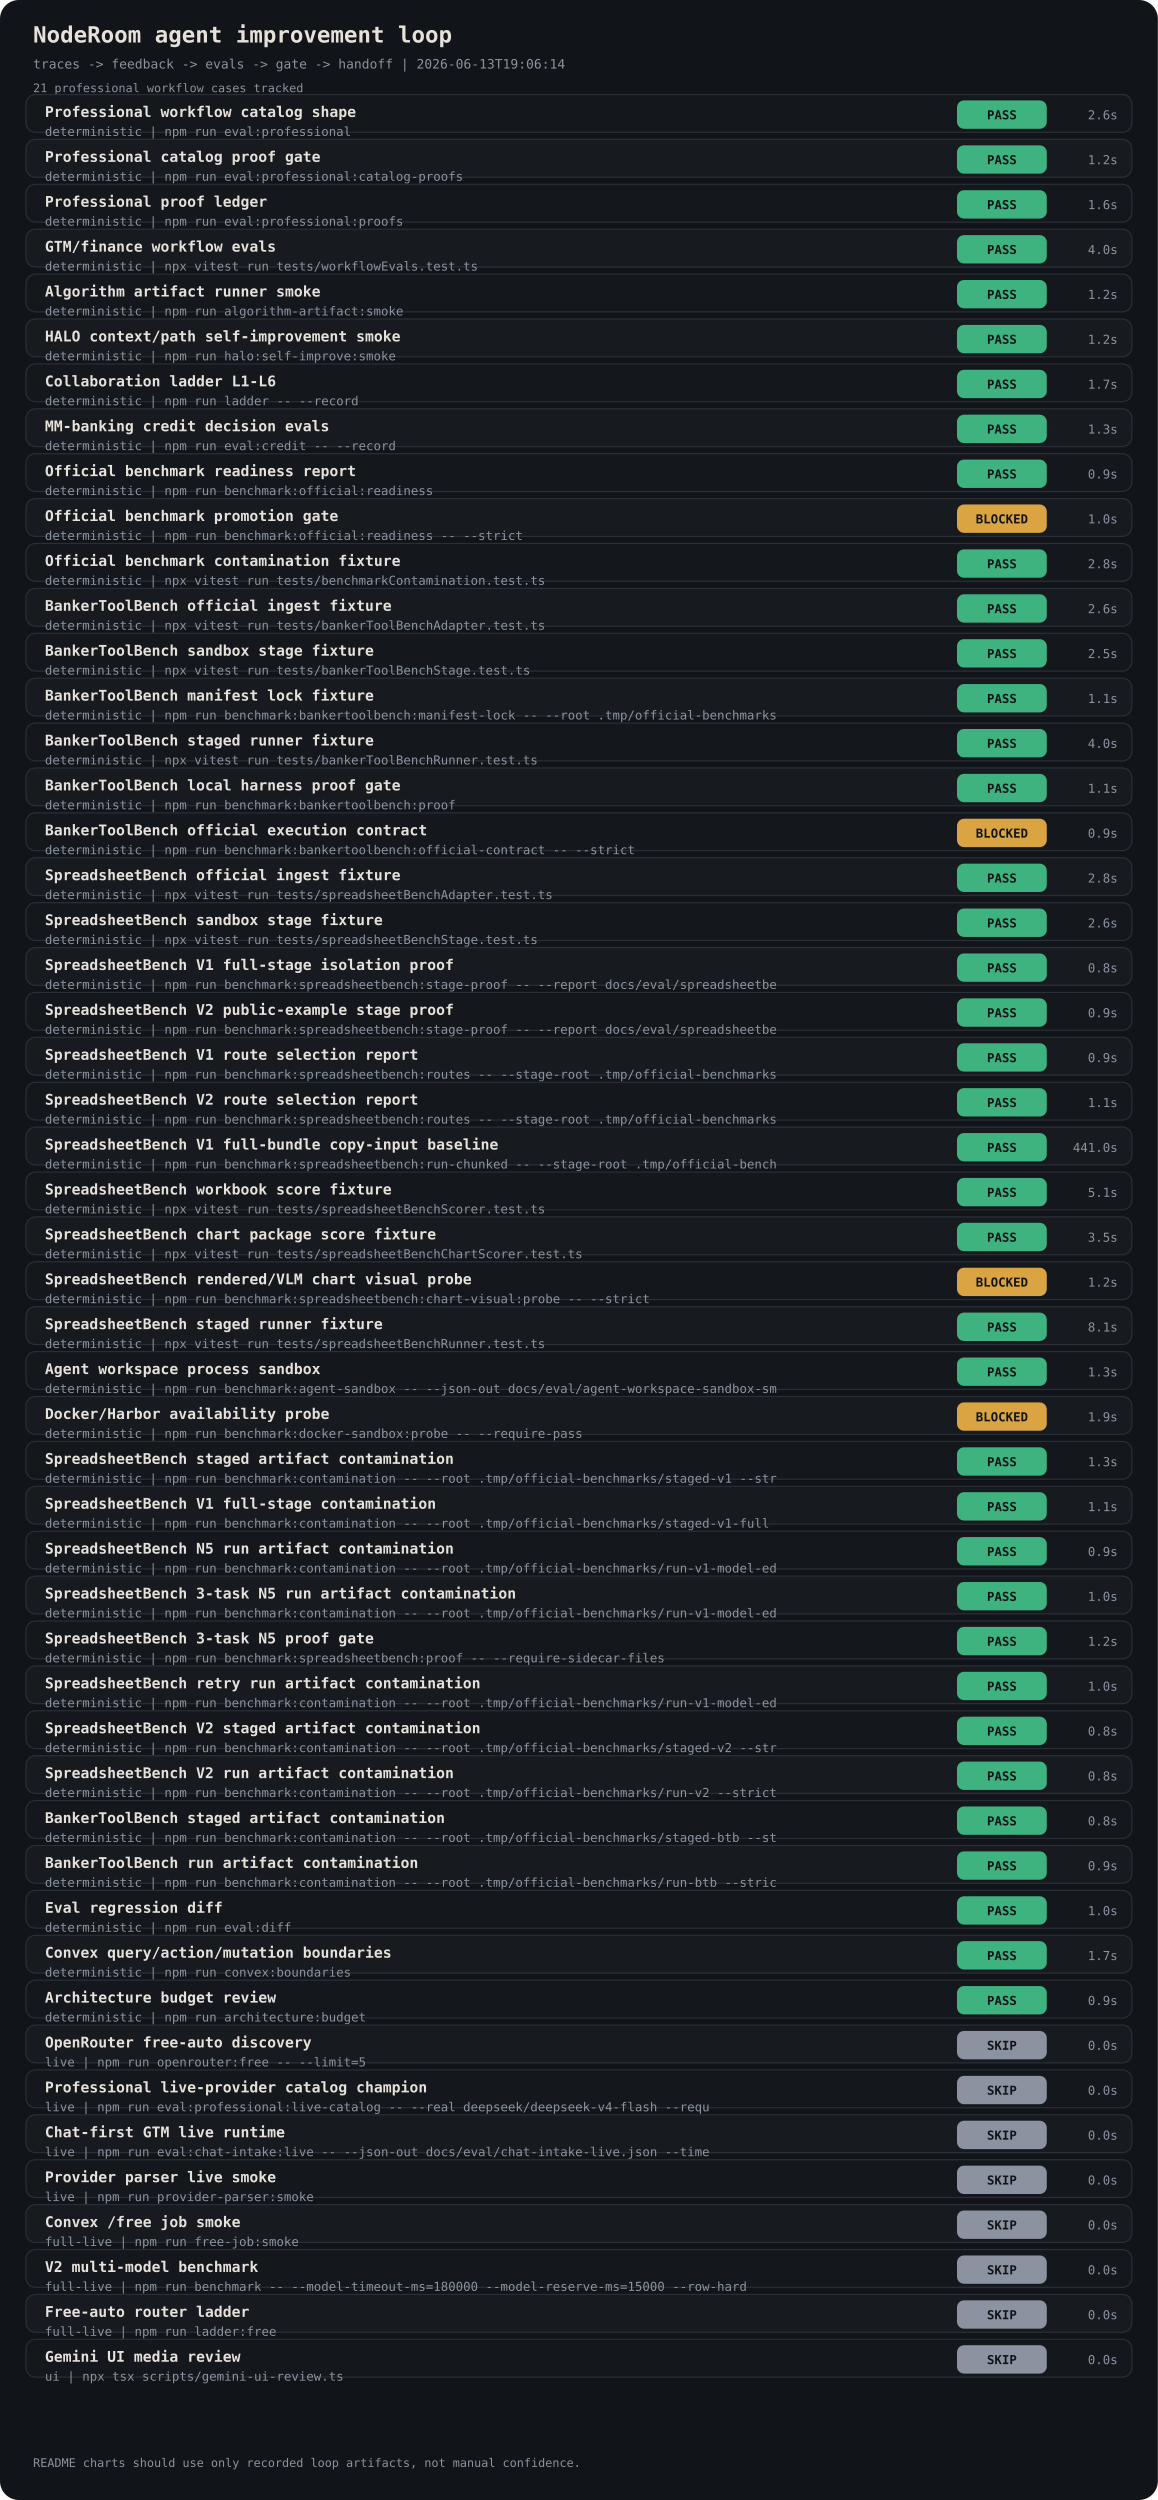
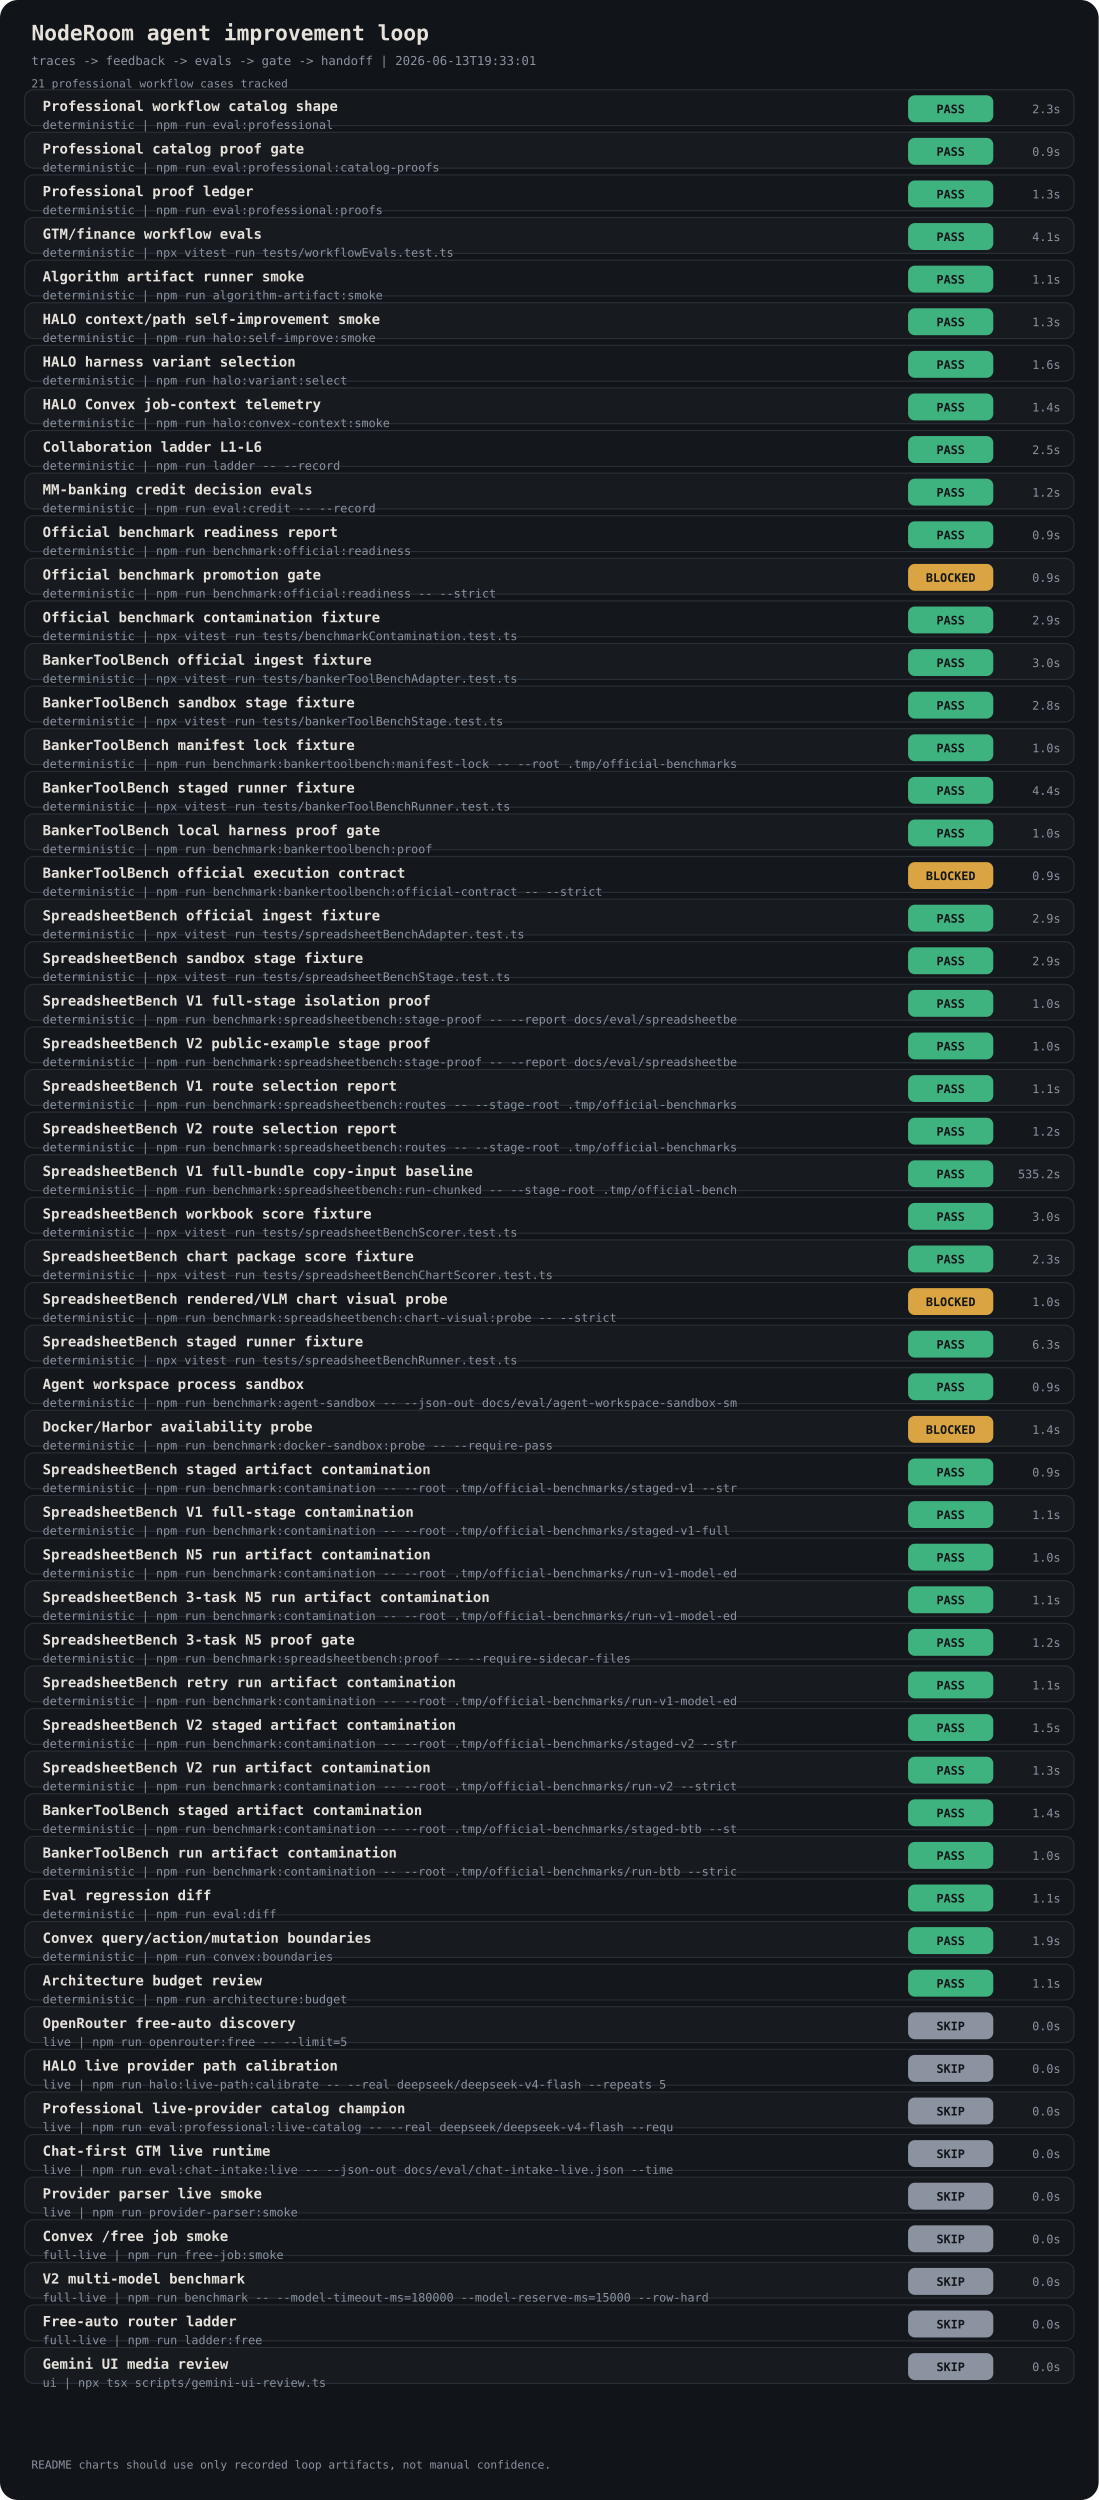
- <svg xmlns="http://www.w3.org/2000/svg" width="980" height="2116" viewBox="0 0 980 2116" font-family="ui-monospace, 'JetBrains Mono', monospace">
-   <rect width="980" height="2116" rx="16" fill="#111418" />
+ <svg xmlns="http://www.w3.org/2000/svg" width="980" height="2230" viewBox="0 0 980 2230" font-family="ui-monospace, 'JetBrains Mono', monospace">
+   <rect width="980" height="2230" rx="16" fill="#111418" />
  <text x="28" y="36" fill="#E6E1DA" font-size="19" font-weight="700">NodeRoom agent improvement loop</text>
-   <text x="28" y="58" fill="#8B93A1" font-size="11">traces -&gt; feedback -&gt; evals -&gt; gate -&gt; handoff | 2026-06-13T19:06:14</text>
+   <text x="28" y="58" fill="#8B93A1" font-size="11">traces -&gt; feedback -&gt; evals -&gt; gate -&gt; handoff | 2026-06-13T19:33:01</text>
  <text x="28" y="78" fill="#8B93A1" font-size="10">21 professional workflow cases tracked</text>
  <rect x="22" y="80" width="936" height="32" rx="8" fill="#14181D" stroke="#2A2F37" />
  <text x="38" y="99" fill="#E6E1DA" font-size="12.5" font-weight="700">Professional workflow catalog shape</text>
  <text x="38" y="115" fill="#8B93A1" font-size="10.5">deterministic | npm run eval:professional</text>
  <rect x="810" y="85" width="76" height="24" rx="6" fill="#3FB37F" />
  <text x="848" y="101" fill="#111418" font-size="10.5" text-anchor="middle" font-weight="800">PASS</text>
-   <text x="946" y="101" fill="#8B93A1" font-size="10.5" text-anchor="end">2.6s</text>
+   <text x="946" y="101" fill="#8B93A1" font-size="10.5" text-anchor="end">2.3s</text>
  <rect x="22" y="118" width="936" height="32" rx="8" fill="#171B20" stroke="#2A2F37" />
  <text x="38" y="137" fill="#E6E1DA" font-size="12.5" font-weight="700">Professional catalog proof gate</text>
  <text x="38" y="153" fill="#8B93A1" font-size="10.5">deterministic | npm run eval:professional:catalog-proofs</text>
  <rect x="810" y="123" width="76" height="24" rx="6" fill="#3FB37F" />
  <text x="848" y="139" fill="#111418" font-size="10.5" text-anchor="middle" font-weight="800">PASS</text>
-   <text x="946" y="139" fill="#8B93A1" font-size="10.5" text-anchor="end">1.2s</text>
+   <text x="946" y="139" fill="#8B93A1" font-size="10.5" text-anchor="end">0.9s</text>
  <rect x="22" y="156" width="936" height="32" rx="8" fill="#14181D" stroke="#2A2F37" />
  <text x="38" y="175" fill="#E6E1DA" font-size="12.5" font-weight="700">Professional proof ledger</text>
  <text x="38" y="191" fill="#8B93A1" font-size="10.5">deterministic | npm run eval:professional:proofs</text>
  <rect x="810" y="161" width="76" height="24" rx="6" fill="#3FB37F" />
  <text x="848" y="177" fill="#111418" font-size="10.5" text-anchor="middle" font-weight="800">PASS</text>
-   <text x="946" y="177" fill="#8B93A1" font-size="10.5" text-anchor="end">1.6s</text>
+   <text x="946" y="177" fill="#8B93A1" font-size="10.5" text-anchor="end">1.3s</text>
  <rect x="22" y="194" width="936" height="32" rx="8" fill="#171B20" stroke="#2A2F37" />
  <text x="38" y="213" fill="#E6E1DA" font-size="12.5" font-weight="700">GTM/finance workflow evals</text>
  <text x="38" y="229" fill="#8B93A1" font-size="10.5">deterministic | npx vitest run tests/workflowEvals.test.ts</text>
  <rect x="810" y="199" width="76" height="24" rx="6" fill="#3FB37F" />
  <text x="848" y="215" fill="#111418" font-size="10.5" text-anchor="middle" font-weight="800">PASS</text>
-   <text x="946" y="215" fill="#8B93A1" font-size="10.5" text-anchor="end">4.0s</text>
+   <text x="946" y="215" fill="#8B93A1" font-size="10.5" text-anchor="end">4.1s</text>
  <rect x="22" y="232" width="936" height="32" rx="8" fill="#14181D" stroke="#2A2F37" />
  <text x="38" y="251" fill="#E6E1DA" font-size="12.5" font-weight="700">Algorithm artifact runner smoke</text>
  <text x="38" y="267" fill="#8B93A1" font-size="10.5">deterministic | npm run algorithm-artifact:smoke</text>
  <rect x="810" y="237" width="76" height="24" rx="6" fill="#3FB37F" />
  <text x="848" y="253" fill="#111418" font-size="10.5" text-anchor="middle" font-weight="800">PASS</text>
-   <text x="946" y="253" fill="#8B93A1" font-size="10.5" text-anchor="end">1.2s</text>
+   <text x="946" y="253" fill="#8B93A1" font-size="10.5" text-anchor="end">1.1s</text>
  <rect x="22" y="270" width="936" height="32" rx="8" fill="#171B20" stroke="#2A2F37" />
  <text x="38" y="289" fill="#E6E1DA" font-size="12.5" font-weight="700">HALO context/path self-improvement smoke</text>
  <text x="38" y="305" fill="#8B93A1" font-size="10.5">deterministic | npm run halo:self-improve:smoke</text>
  <rect x="810" y="275" width="76" height="24" rx="6" fill="#3FB37F" />
  <text x="848" y="291" fill="#111418" font-size="10.5" text-anchor="middle" font-weight="800">PASS</text>
-   <text x="946" y="291" fill="#8B93A1" font-size="10.5" text-anchor="end">1.2s</text>
+   <text x="946" y="291" fill="#8B93A1" font-size="10.5" text-anchor="end">1.3s</text>
  <rect x="22" y="308" width="936" height="32" rx="8" fill="#14181D" stroke="#2A2F37" />
-   <text x="38" y="327" fill="#E6E1DA" font-size="12.5" font-weight="700">Collaboration ladder L1-L6</text>
-   <text x="38" y="343" fill="#8B93A1" font-size="10.5">deterministic | npm run ladder -- --record</text>
+   <text x="38" y="327" fill="#E6E1DA" font-size="12.5" font-weight="700">HALO harness variant selection</text>
+   <text x="38" y="343" fill="#8B93A1" font-size="10.5">deterministic | npm run halo:variant:select</text>
  <rect x="810" y="313" width="76" height="24" rx="6" fill="#3FB37F" />
  <text x="848" y="329" fill="#111418" font-size="10.5" text-anchor="middle" font-weight="800">PASS</text>
-   <text x="946" y="329" fill="#8B93A1" font-size="10.5" text-anchor="end">1.7s</text>
+   <text x="946" y="329" fill="#8B93A1" font-size="10.5" text-anchor="end">1.6s</text>
  <rect x="22" y="346" width="936" height="32" rx="8" fill="#171B20" stroke="#2A2F37" />
-   <text x="38" y="365" fill="#E6E1DA" font-size="12.5" font-weight="700">MM-banking credit decision evals</text>
-   <text x="38" y="381" fill="#8B93A1" font-size="10.5">deterministic | npm run eval:credit -- --record</text>
+   <text x="38" y="365" fill="#E6E1DA" font-size="12.5" font-weight="700">HALO Convex job-context telemetry</text>
+   <text x="38" y="381" fill="#8B93A1" font-size="10.5">deterministic | npm run halo:convex-context:smoke</text>
  <rect x="810" y="351" width="76" height="24" rx="6" fill="#3FB37F" />
  <text x="848" y="367" fill="#111418" font-size="10.5" text-anchor="middle" font-weight="800">PASS</text>
-   <text x="946" y="367" fill="#8B93A1" font-size="10.5" text-anchor="end">1.3s</text>
+   <text x="946" y="367" fill="#8B93A1" font-size="10.5" text-anchor="end">1.4s</text>
  <rect x="22" y="384" width="936" height="32" rx="8" fill="#14181D" stroke="#2A2F37" />
-   <text x="38" y="403" fill="#E6E1DA" font-size="12.5" font-weight="700">Official benchmark readiness report</text>
-   <text x="38" y="419" fill="#8B93A1" font-size="10.5">deterministic | npm run benchmark:official:readiness</text>
+   <text x="38" y="403" fill="#E6E1DA" font-size="12.5" font-weight="700">Collaboration ladder L1-L6</text>
+   <text x="38" y="419" fill="#8B93A1" font-size="10.5">deterministic | npm run ladder -- --record</text>
  <rect x="810" y="389" width="76" height="24" rx="6" fill="#3FB37F" />
  <text x="848" y="405" fill="#111418" font-size="10.5" text-anchor="middle" font-weight="800">PASS</text>
-   <text x="946" y="405" fill="#8B93A1" font-size="10.5" text-anchor="end">0.9s</text>
+   <text x="946" y="405" fill="#8B93A1" font-size="10.5" text-anchor="end">2.5s</text>
  <rect x="22" y="422" width="936" height="32" rx="8" fill="#171B20" stroke="#2A2F37" />
-   <text x="38" y="441" fill="#E6E1DA" font-size="12.5" font-weight="700">Official benchmark promotion gate</text>
-   <text x="38" y="457" fill="#8B93A1" font-size="10.5">deterministic | npm run benchmark:official:readiness -- --strict</text>
-   <rect x="810" y="427" width="76" height="24" rx="6" fill="#D9A441" />
-   <text x="848" y="443" fill="#111418" font-size="10.5" text-anchor="middle" font-weight="800">BLOCKED</text>
-   <text x="946" y="443" fill="#8B93A1" font-size="10.5" text-anchor="end">1.0s</text>
+   <text x="38" y="441" fill="#E6E1DA" font-size="12.5" font-weight="700">MM-banking credit decision evals</text>
+   <text x="38" y="457" fill="#8B93A1" font-size="10.5">deterministic | npm run eval:credit -- --record</text>
+   <rect x="810" y="427" width="76" height="24" rx="6" fill="#3FB37F" />
+   <text x="848" y="443" fill="#111418" font-size="10.5" text-anchor="middle" font-weight="800">PASS</text>
+   <text x="946" y="443" fill="#8B93A1" font-size="10.5" text-anchor="end">1.2s</text>
  <rect x="22" y="460" width="936" height="32" rx="8" fill="#14181D" stroke="#2A2F37" />
-   <text x="38" y="479" fill="#E6E1DA" font-size="12.5" font-weight="700">Official benchmark contamination fixture</text>
-   <text x="38" y="495" fill="#8B93A1" font-size="10.5">deterministic | npx vitest run tests/benchmarkContamination.test.ts</text>
+   <text x="38" y="479" fill="#E6E1DA" font-size="12.5" font-weight="700">Official benchmark readiness report</text>
+   <text x="38" y="495" fill="#8B93A1" font-size="10.5">deterministic | npm run benchmark:official:readiness</text>
  <rect x="810" y="465" width="76" height="24" rx="6" fill="#3FB37F" />
  <text x="848" y="481" fill="#111418" font-size="10.5" text-anchor="middle" font-weight="800">PASS</text>
-   <text x="946" y="481" fill="#8B93A1" font-size="10.5" text-anchor="end">2.8s</text>
+   <text x="946" y="481" fill="#8B93A1" font-size="10.5" text-anchor="end">0.9s</text>
  <rect x="22" y="498" width="936" height="32" rx="8" fill="#171B20" stroke="#2A2F37" />
-   <text x="38" y="517" fill="#E6E1DA" font-size="12.5" font-weight="700">BankerToolBench official ingest fixture</text>
-   <text x="38" y="533" fill="#8B93A1" font-size="10.5">deterministic | npx vitest run tests/bankerToolBenchAdapter.test.ts</text>
-   <rect x="810" y="503" width="76" height="24" rx="6" fill="#3FB37F" />
-   <text x="848" y="519" fill="#111418" font-size="10.5" text-anchor="middle" font-weight="800">PASS</text>
-   <text x="946" y="519" fill="#8B93A1" font-size="10.5" text-anchor="end">2.6s</text>
+   <text x="38" y="517" fill="#E6E1DA" font-size="12.5" font-weight="700">Official benchmark promotion gate</text>
+   <text x="38" y="533" fill="#8B93A1" font-size="10.5">deterministic | npm run benchmark:official:readiness -- --strict</text>
+   <rect x="810" y="503" width="76" height="24" rx="6" fill="#D9A441" />
+   <text x="848" y="519" fill="#111418" font-size="10.5" text-anchor="middle" font-weight="800">BLOCKED</text>
+   <text x="946" y="519" fill="#8B93A1" font-size="10.5" text-anchor="end">0.9s</text>
  <rect x="22" y="536" width="936" height="32" rx="8" fill="#14181D" stroke="#2A2F37" />
-   <text x="38" y="555" fill="#E6E1DA" font-size="12.5" font-weight="700">BankerToolBench sandbox stage fixture</text>
-   <text x="38" y="571" fill="#8B93A1" font-size="10.5">deterministic | npx vitest run tests/bankerToolBenchStage.test.ts</text>
+   <text x="38" y="555" fill="#E6E1DA" font-size="12.5" font-weight="700">Official benchmark contamination fixture</text>
+   <text x="38" y="571" fill="#8B93A1" font-size="10.5">deterministic | npx vitest run tests/benchmarkContamination.test.ts</text>
  <rect x="810" y="541" width="76" height="24" rx="6" fill="#3FB37F" />
  <text x="848" y="557" fill="#111418" font-size="10.5" text-anchor="middle" font-weight="800">PASS</text>
-   <text x="946" y="557" fill="#8B93A1" font-size="10.5" text-anchor="end">2.5s</text>
+   <text x="946" y="557" fill="#8B93A1" font-size="10.5" text-anchor="end">2.9s</text>
  <rect x="22" y="574" width="936" height="32" rx="8" fill="#171B20" stroke="#2A2F37" />
-   <text x="38" y="593" fill="#E6E1DA" font-size="12.5" font-weight="700">BankerToolBench manifest lock fixture</text>
-   <text x="38" y="609" fill="#8B93A1" font-size="10.5">deterministic | npm run benchmark:bankertoolbench:manifest-lock -- --root .tmp/official-benchmarks</text>
+   <text x="38" y="593" fill="#E6E1DA" font-size="12.5" font-weight="700">BankerToolBench official ingest fixture</text>
+   <text x="38" y="609" fill="#8B93A1" font-size="10.5">deterministic | npx vitest run tests/bankerToolBenchAdapter.test.ts</text>
  <rect x="810" y="579" width="76" height="24" rx="6" fill="#3FB37F" />
  <text x="848" y="595" fill="#111418" font-size="10.5" text-anchor="middle" font-weight="800">PASS</text>
-   <text x="946" y="595" fill="#8B93A1" font-size="10.5" text-anchor="end">1.1s</text>
+   <text x="946" y="595" fill="#8B93A1" font-size="10.5" text-anchor="end">3.0s</text>
  <rect x="22" y="612" width="936" height="32" rx="8" fill="#14181D" stroke="#2A2F37" />
-   <text x="38" y="631" fill="#E6E1DA" font-size="12.5" font-weight="700">BankerToolBench staged runner fixture</text>
-   <text x="38" y="647" fill="#8B93A1" font-size="10.5">deterministic | npx vitest run tests/bankerToolBenchRunner.test.ts</text>
+   <text x="38" y="631" fill="#E6E1DA" font-size="12.5" font-weight="700">BankerToolBench sandbox stage fixture</text>
+   <text x="38" y="647" fill="#8B93A1" font-size="10.5">deterministic | npx vitest run tests/bankerToolBenchStage.test.ts</text>
  <rect x="810" y="617" width="76" height="24" rx="6" fill="#3FB37F" />
  <text x="848" y="633" fill="#111418" font-size="10.5" text-anchor="middle" font-weight="800">PASS</text>
-   <text x="946" y="633" fill="#8B93A1" font-size="10.5" text-anchor="end">4.0s</text>
+   <text x="946" y="633" fill="#8B93A1" font-size="10.5" text-anchor="end">2.8s</text>
  <rect x="22" y="650" width="936" height="32" rx="8" fill="#171B20" stroke="#2A2F37" />
-   <text x="38" y="669" fill="#E6E1DA" font-size="12.5" font-weight="700">BankerToolBench local harness proof gate</text>
-   <text x="38" y="685" fill="#8B93A1" font-size="10.5">deterministic | npm run benchmark:bankertoolbench:proof</text>
+   <text x="38" y="669" fill="#E6E1DA" font-size="12.5" font-weight="700">BankerToolBench manifest lock fixture</text>
+   <text x="38" y="685" fill="#8B93A1" font-size="10.5">deterministic | npm run benchmark:bankertoolbench:manifest-lock -- --root .tmp/official-benchmarks</text>
  <rect x="810" y="655" width="76" height="24" rx="6" fill="#3FB37F" />
  <text x="848" y="671" fill="#111418" font-size="10.5" text-anchor="middle" font-weight="800">PASS</text>
-   <text x="946" y="671" fill="#8B93A1" font-size="10.5" text-anchor="end">1.1s</text>
+   <text x="946" y="671" fill="#8B93A1" font-size="10.5" text-anchor="end">1.0s</text>
  <rect x="22" y="688" width="936" height="32" rx="8" fill="#14181D" stroke="#2A2F37" />
-   <text x="38" y="707" fill="#E6E1DA" font-size="12.5" font-weight="700">BankerToolBench official execution contract</text>
-   <text x="38" y="723" fill="#8B93A1" font-size="10.5">deterministic | npm run benchmark:bankertoolbench:official-contract -- --strict</text>
-   <rect x="810" y="693" width="76" height="24" rx="6" fill="#D9A441" />
-   <text x="848" y="709" fill="#111418" font-size="10.5" text-anchor="middle" font-weight="800">BLOCKED</text>
-   <text x="946" y="709" fill="#8B93A1" font-size="10.5" text-anchor="end">0.9s</text>
+   <text x="38" y="707" fill="#E6E1DA" font-size="12.5" font-weight="700">BankerToolBench staged runner fixture</text>
+   <text x="38" y="723" fill="#8B93A1" font-size="10.5">deterministic | npx vitest run tests/bankerToolBenchRunner.test.ts</text>
+   <rect x="810" y="693" width="76" height="24" rx="6" fill="#3FB37F" />
+   <text x="848" y="709" fill="#111418" font-size="10.5" text-anchor="middle" font-weight="800">PASS</text>
+   <text x="946" y="709" fill="#8B93A1" font-size="10.5" text-anchor="end">4.4s</text>
  <rect x="22" y="726" width="936" height="32" rx="8" fill="#171B20" stroke="#2A2F37" />
-   <text x="38" y="745" fill="#E6E1DA" font-size="12.5" font-weight="700">SpreadsheetBench official ingest fixture</text>
-   <text x="38" y="761" fill="#8B93A1" font-size="10.5">deterministic | npx vitest run tests/spreadsheetBenchAdapter.test.ts</text>
+   <text x="38" y="745" fill="#E6E1DA" font-size="12.5" font-weight="700">BankerToolBench local harness proof gate</text>
+   <text x="38" y="761" fill="#8B93A1" font-size="10.5">deterministic | npm run benchmark:bankertoolbench:proof</text>
  <rect x="810" y="731" width="76" height="24" rx="6" fill="#3FB37F" />
  <text x="848" y="747" fill="#111418" font-size="10.5" text-anchor="middle" font-weight="800">PASS</text>
-   <text x="946" y="747" fill="#8B93A1" font-size="10.5" text-anchor="end">2.8s</text>
+   <text x="946" y="747" fill="#8B93A1" font-size="10.5" text-anchor="end">1.0s</text>
  <rect x="22" y="764" width="936" height="32" rx="8" fill="#14181D" stroke="#2A2F37" />
-   <text x="38" y="783" fill="#E6E1DA" font-size="12.5" font-weight="700">SpreadsheetBench sandbox stage fixture</text>
-   <text x="38" y="799" fill="#8B93A1" font-size="10.5">deterministic | npx vitest run tests/spreadsheetBenchStage.test.ts</text>
-   <rect x="810" y="769" width="76" height="24" rx="6" fill="#3FB37F" />
-   <text x="848" y="785" fill="#111418" font-size="10.5" text-anchor="middle" font-weight="800">PASS</text>
-   <text x="946" y="785" fill="#8B93A1" font-size="10.5" text-anchor="end">2.6s</text>
+   <text x="38" y="783" fill="#E6E1DA" font-size="12.5" font-weight="700">BankerToolBench official execution contract</text>
+   <text x="38" y="799" fill="#8B93A1" font-size="10.5">deterministic | npm run benchmark:bankertoolbench:official-contract -- --strict</text>
+   <rect x="810" y="769" width="76" height="24" rx="6" fill="#D9A441" />
+   <text x="848" y="785" fill="#111418" font-size="10.5" text-anchor="middle" font-weight="800">BLOCKED</text>
+   <text x="946" y="785" fill="#8B93A1" font-size="10.5" text-anchor="end">0.9s</text>
  <rect x="22" y="802" width="936" height="32" rx="8" fill="#171B20" stroke="#2A2F37" />
-   <text x="38" y="821" fill="#E6E1DA" font-size="12.5" font-weight="700">SpreadsheetBench V1 full-stage isolation proof</text>
-   <text x="38" y="837" fill="#8B93A1" font-size="10.5">deterministic | npm run benchmark:spreadsheetbench:stage-proof -- --report docs/eval/spreadsheetbe</text>
+   <text x="38" y="821" fill="#E6E1DA" font-size="12.5" font-weight="700">SpreadsheetBench official ingest fixture</text>
+   <text x="38" y="837" fill="#8B93A1" font-size="10.5">deterministic | npx vitest run tests/spreadsheetBenchAdapter.test.ts</text>
  <rect x="810" y="807" width="76" height="24" rx="6" fill="#3FB37F" />
  <text x="848" y="823" fill="#111418" font-size="10.5" text-anchor="middle" font-weight="800">PASS</text>
-   <text x="946" y="823" fill="#8B93A1" font-size="10.5" text-anchor="end">0.8s</text>
+   <text x="946" y="823" fill="#8B93A1" font-size="10.5" text-anchor="end">2.9s</text>
  <rect x="22" y="840" width="936" height="32" rx="8" fill="#14181D" stroke="#2A2F37" />
-   <text x="38" y="859" fill="#E6E1DA" font-size="12.5" font-weight="700">SpreadsheetBench V2 public-example stage proof</text>
-   <text x="38" y="875" fill="#8B93A1" font-size="10.5">deterministic | npm run benchmark:spreadsheetbench:stage-proof -- --report docs/eval/spreadsheetbe</text>
+   <text x="38" y="859" fill="#E6E1DA" font-size="12.5" font-weight="700">SpreadsheetBench sandbox stage fixture</text>
+   <text x="38" y="875" fill="#8B93A1" font-size="10.5">deterministic | npx vitest run tests/spreadsheetBenchStage.test.ts</text>
  <rect x="810" y="845" width="76" height="24" rx="6" fill="#3FB37F" />
  <text x="848" y="861" fill="#111418" font-size="10.5" text-anchor="middle" font-weight="800">PASS</text>
-   <text x="946" y="861" fill="#8B93A1" font-size="10.5" text-anchor="end">0.9s</text>
+   <text x="946" y="861" fill="#8B93A1" font-size="10.5" text-anchor="end">2.9s</text>
  <rect x="22" y="878" width="936" height="32" rx="8" fill="#171B20" stroke="#2A2F37" />
-   <text x="38" y="897" fill="#E6E1DA" font-size="12.5" font-weight="700">SpreadsheetBench V1 route selection report</text>
-   <text x="38" y="913" fill="#8B93A1" font-size="10.5">deterministic | npm run benchmark:spreadsheetbench:routes -- --stage-root .tmp/official-benchmarks</text>
+   <text x="38" y="897" fill="#E6E1DA" font-size="12.5" font-weight="700">SpreadsheetBench V1 full-stage isolation proof</text>
+   <text x="38" y="913" fill="#8B93A1" font-size="10.5">deterministic | npm run benchmark:spreadsheetbench:stage-proof -- --report docs/eval/spreadsheetbe</text>
  <rect x="810" y="883" width="76" height="24" rx="6" fill="#3FB37F" />
  <text x="848" y="899" fill="#111418" font-size="10.5" text-anchor="middle" font-weight="800">PASS</text>
-   <text x="946" y="899" fill="#8B93A1" font-size="10.5" text-anchor="end">0.9s</text>
+   <text x="946" y="899" fill="#8B93A1" font-size="10.5" text-anchor="end">1.0s</text>
  <rect x="22" y="916" width="936" height="32" rx="8" fill="#14181D" stroke="#2A2F37" />
-   <text x="38" y="935" fill="#E6E1DA" font-size="12.5" font-weight="700">SpreadsheetBench V2 route selection report</text>
-   <text x="38" y="951" fill="#8B93A1" font-size="10.5">deterministic | npm run benchmark:spreadsheetbench:routes -- --stage-root .tmp/official-benchmarks</text>
+   <text x="38" y="935" fill="#E6E1DA" font-size="12.5" font-weight="700">SpreadsheetBench V2 public-example stage proof</text>
+   <text x="38" y="951" fill="#8B93A1" font-size="10.5">deterministic | npm run benchmark:spreadsheetbench:stage-proof -- --report docs/eval/spreadsheetbe</text>
  <rect x="810" y="921" width="76" height="24" rx="6" fill="#3FB37F" />
  <text x="848" y="937" fill="#111418" font-size="10.5" text-anchor="middle" font-weight="800">PASS</text>
-   <text x="946" y="937" fill="#8B93A1" font-size="10.5" text-anchor="end">1.1s</text>
+   <text x="946" y="937" fill="#8B93A1" font-size="10.5" text-anchor="end">1.0s</text>
  <rect x="22" y="954" width="936" height="32" rx="8" fill="#171B20" stroke="#2A2F37" />
-   <text x="38" y="973" fill="#E6E1DA" font-size="12.5" font-weight="700">SpreadsheetBench V1 full-bundle copy-input baseline</text>
-   <text x="38" y="989" fill="#8B93A1" font-size="10.5">deterministic | npm run benchmark:spreadsheetbench:run-chunked -- --stage-root .tmp/official-bench</text>
+   <text x="38" y="973" fill="#E6E1DA" font-size="12.5" font-weight="700">SpreadsheetBench V1 route selection report</text>
+   <text x="38" y="989" fill="#8B93A1" font-size="10.5">deterministic | npm run benchmark:spreadsheetbench:routes -- --stage-root .tmp/official-benchmarks</text>
  <rect x="810" y="959" width="76" height="24" rx="6" fill="#3FB37F" />
  <text x="848" y="975" fill="#111418" font-size="10.5" text-anchor="middle" font-weight="800">PASS</text>
-   <text x="946" y="975" fill="#8B93A1" font-size="10.5" text-anchor="end">441.0s</text>
+   <text x="946" y="975" fill="#8B93A1" font-size="10.5" text-anchor="end">1.1s</text>
  <rect x="22" y="992" width="936" height="32" rx="8" fill="#14181D" stroke="#2A2F37" />
-   <text x="38" y="1011" fill="#E6E1DA" font-size="12.5" font-weight="700">SpreadsheetBench workbook score fixture</text>
-   <text x="38" y="1027" fill="#8B93A1" font-size="10.5">deterministic | npx vitest run tests/spreadsheetBenchScorer.test.ts</text>
+   <text x="38" y="1011" fill="#E6E1DA" font-size="12.5" font-weight="700">SpreadsheetBench V2 route selection report</text>
+   <text x="38" y="1027" fill="#8B93A1" font-size="10.5">deterministic | npm run benchmark:spreadsheetbench:routes -- --stage-root .tmp/official-benchmarks</text>
  <rect x="810" y="997" width="76" height="24" rx="6" fill="#3FB37F" />
  <text x="848" y="1013" fill="#111418" font-size="10.5" text-anchor="middle" font-weight="800">PASS</text>
-   <text x="946" y="1013" fill="#8B93A1" font-size="10.5" text-anchor="end">5.1s</text>
+   <text x="946" y="1013" fill="#8B93A1" font-size="10.5" text-anchor="end">1.2s</text>
  <rect x="22" y="1030" width="936" height="32" rx="8" fill="#171B20" stroke="#2A2F37" />
-   <text x="38" y="1049" fill="#E6E1DA" font-size="12.5" font-weight="700">SpreadsheetBench chart package score fixture</text>
-   <text x="38" y="1065" fill="#8B93A1" font-size="10.5">deterministic | npx vitest run tests/spreadsheetBenchChartScorer.test.ts</text>
+   <text x="38" y="1049" fill="#E6E1DA" font-size="12.5" font-weight="700">SpreadsheetBench V1 full-bundle copy-input baseline</text>
+   <text x="38" y="1065" fill="#8B93A1" font-size="10.5">deterministic | npm run benchmark:spreadsheetbench:run-chunked -- --stage-root .tmp/official-bench</text>
  <rect x="810" y="1035" width="76" height="24" rx="6" fill="#3FB37F" />
  <text x="848" y="1051" fill="#111418" font-size="10.5" text-anchor="middle" font-weight="800">PASS</text>
-   <text x="946" y="1051" fill="#8B93A1" font-size="10.5" text-anchor="end">3.5s</text>
+   <text x="946" y="1051" fill="#8B93A1" font-size="10.5" text-anchor="end">535.2s</text>
  <rect x="22" y="1068" width="936" height="32" rx="8" fill="#14181D" stroke="#2A2F37" />
-   <text x="38" y="1087" fill="#E6E1DA" font-size="12.5" font-weight="700">SpreadsheetBench rendered/VLM chart visual probe</text>
-   <text x="38" y="1103" fill="#8B93A1" font-size="10.5">deterministic | npm run benchmark:spreadsheetbench:chart-visual:probe -- --strict</text>
-   <rect x="810" y="1073" width="76" height="24" rx="6" fill="#D9A441" />
-   <text x="848" y="1089" fill="#111418" font-size="10.5" text-anchor="middle" font-weight="800">BLOCKED</text>
-   <text x="946" y="1089" fill="#8B93A1" font-size="10.5" text-anchor="end">1.2s</text>
+   <text x="38" y="1087" fill="#E6E1DA" font-size="12.5" font-weight="700">SpreadsheetBench workbook score fixture</text>
+   <text x="38" y="1103" fill="#8B93A1" font-size="10.5">deterministic | npx vitest run tests/spreadsheetBenchScorer.test.ts</text>
+   <rect x="810" y="1073" width="76" height="24" rx="6" fill="#3FB37F" />
+   <text x="848" y="1089" fill="#111418" font-size="10.5" text-anchor="middle" font-weight="800">PASS</text>
+   <text x="946" y="1089" fill="#8B93A1" font-size="10.5" text-anchor="end">3.0s</text>
  <rect x="22" y="1106" width="936" height="32" rx="8" fill="#171B20" stroke="#2A2F37" />
-   <text x="38" y="1125" fill="#E6E1DA" font-size="12.5" font-weight="700">SpreadsheetBench staged runner fixture</text>
-   <text x="38" y="1141" fill="#8B93A1" font-size="10.5">deterministic | npx vitest run tests/spreadsheetBenchRunner.test.ts</text>
+   <text x="38" y="1125" fill="#E6E1DA" font-size="12.5" font-weight="700">SpreadsheetBench chart package score fixture</text>
+   <text x="38" y="1141" fill="#8B93A1" font-size="10.5">deterministic | npx vitest run tests/spreadsheetBenchChartScorer.test.ts</text>
  <rect x="810" y="1111" width="76" height="24" rx="6" fill="#3FB37F" />
  <text x="848" y="1127" fill="#111418" font-size="10.5" text-anchor="middle" font-weight="800">PASS</text>
-   <text x="946" y="1127" fill="#8B93A1" font-size="10.5" text-anchor="end">8.1s</text>
+   <text x="946" y="1127" fill="#8B93A1" font-size="10.5" text-anchor="end">2.3s</text>
  <rect x="22" y="1144" width="936" height="32" rx="8" fill="#14181D" stroke="#2A2F37" />
-   <text x="38" y="1163" fill="#E6E1DA" font-size="12.5" font-weight="700">Agent workspace process sandbox</text>
-   <text x="38" y="1179" fill="#8B93A1" font-size="10.5">deterministic | npm run benchmark:agent-sandbox -- --json-out docs/eval/agent-workspace-sandbox-sm</text>
-   <rect x="810" y="1149" width="76" height="24" rx="6" fill="#3FB37F" />
-   <text x="848" y="1165" fill="#111418" font-size="10.5" text-anchor="middle" font-weight="800">PASS</text>
-   <text x="946" y="1165" fill="#8B93A1" font-size="10.5" text-anchor="end">1.3s</text>
+   <text x="38" y="1163" fill="#E6E1DA" font-size="12.5" font-weight="700">SpreadsheetBench rendered/VLM chart visual probe</text>
+   <text x="38" y="1179" fill="#8B93A1" font-size="10.5">deterministic | npm run benchmark:spreadsheetbench:chart-visual:probe -- --strict</text>
+   <rect x="810" y="1149" width="76" height="24" rx="6" fill="#D9A441" />
+   <text x="848" y="1165" fill="#111418" font-size="10.5" text-anchor="middle" font-weight="800">BLOCKED</text>
+   <text x="946" y="1165" fill="#8B93A1" font-size="10.5" text-anchor="end">1.0s</text>
  <rect x="22" y="1182" width="936" height="32" rx="8" fill="#171B20" stroke="#2A2F37" />
-   <text x="38" y="1201" fill="#E6E1DA" font-size="12.5" font-weight="700">Docker/Harbor availability probe</text>
-   <text x="38" y="1217" fill="#8B93A1" font-size="10.5">deterministic | npm run benchmark:docker-sandbox:probe -- --require-pass</text>
-   <rect x="810" y="1187" width="76" height="24" rx="6" fill="#D9A441" />
-   <text x="848" y="1203" fill="#111418" font-size="10.5" text-anchor="middle" font-weight="800">BLOCKED</text>
-   <text x="946" y="1203" fill="#8B93A1" font-size="10.5" text-anchor="end">1.9s</text>
+   <text x="38" y="1201" fill="#E6E1DA" font-size="12.5" font-weight="700">SpreadsheetBench staged runner fixture</text>
+   <text x="38" y="1217" fill="#8B93A1" font-size="10.5">deterministic | npx vitest run tests/spreadsheetBenchRunner.test.ts</text>
+   <rect x="810" y="1187" width="76" height="24" rx="6" fill="#3FB37F" />
+   <text x="848" y="1203" fill="#111418" font-size="10.5" text-anchor="middle" font-weight="800">PASS</text>
+   <text x="946" y="1203" fill="#8B93A1" font-size="10.5" text-anchor="end">6.3s</text>
  <rect x="22" y="1220" width="936" height="32" rx="8" fill="#14181D" stroke="#2A2F37" />
-   <text x="38" y="1239" fill="#E6E1DA" font-size="12.5" font-weight="700">SpreadsheetBench staged artifact contamination</text>
-   <text x="38" y="1255" fill="#8B93A1" font-size="10.5">deterministic | npm run benchmark:contamination -- --root .tmp/official-benchmarks/staged-v1 --str</text>
+   <text x="38" y="1239" fill="#E6E1DA" font-size="12.5" font-weight="700">Agent workspace process sandbox</text>
+   <text x="38" y="1255" fill="#8B93A1" font-size="10.5">deterministic | npm run benchmark:agent-sandbox -- --json-out docs/eval/agent-workspace-sandbox-sm</text>
  <rect x="810" y="1225" width="76" height="24" rx="6" fill="#3FB37F" />
  <text x="848" y="1241" fill="#111418" font-size="10.5" text-anchor="middle" font-weight="800">PASS</text>
-   <text x="946" y="1241" fill="#8B93A1" font-size="10.5" text-anchor="end">1.3s</text>
+   <text x="946" y="1241" fill="#8B93A1" font-size="10.5" text-anchor="end">0.9s</text>
  <rect x="22" y="1258" width="936" height="32" rx="8" fill="#171B20" stroke="#2A2F37" />
-   <text x="38" y="1277" fill="#E6E1DA" font-size="12.5" font-weight="700">SpreadsheetBench V1 full-stage contamination</text>
-   <text x="38" y="1293" fill="#8B93A1" font-size="10.5">deterministic | npm run benchmark:contamination -- --root .tmp/official-benchmarks/staged-v1-full </text>
-   <rect x="810" y="1263" width="76" height="24" rx="6" fill="#3FB37F" />
-   <text x="848" y="1279" fill="#111418" font-size="10.5" text-anchor="middle" font-weight="800">PASS</text>
-   <text x="946" y="1279" fill="#8B93A1" font-size="10.5" text-anchor="end">1.1s</text>
+   <text x="38" y="1277" fill="#E6E1DA" font-size="12.5" font-weight="700">Docker/Harbor availability probe</text>
+   <text x="38" y="1293" fill="#8B93A1" font-size="10.5">deterministic | npm run benchmark:docker-sandbox:probe -- --require-pass</text>
+   <rect x="810" y="1263" width="76" height="24" rx="6" fill="#D9A441" />
+   <text x="848" y="1279" fill="#111418" font-size="10.5" text-anchor="middle" font-weight="800">BLOCKED</text>
+   <text x="946" y="1279" fill="#8B93A1" font-size="10.5" text-anchor="end">1.4s</text>
  <rect x="22" y="1296" width="936" height="32" rx="8" fill="#14181D" stroke="#2A2F37" />
-   <text x="38" y="1315" fill="#E6E1DA" font-size="12.5" font-weight="700">SpreadsheetBench N5 run artifact contamination</text>
-   <text x="38" y="1331" fill="#8B93A1" font-size="10.5">deterministic | npm run benchmark:contamination -- --root .tmp/official-benchmarks/run-v1-model-ed</text>
+   <text x="38" y="1315" fill="#E6E1DA" font-size="12.5" font-weight="700">SpreadsheetBench staged artifact contamination</text>
+   <text x="38" y="1331" fill="#8B93A1" font-size="10.5">deterministic | npm run benchmark:contamination -- --root .tmp/official-benchmarks/staged-v1 --str</text>
  <rect x="810" y="1301" width="76" height="24" rx="6" fill="#3FB37F" />
  <text x="848" y="1317" fill="#111418" font-size="10.5" text-anchor="middle" font-weight="800">PASS</text>
  <text x="946" y="1317" fill="#8B93A1" font-size="10.5" text-anchor="end">0.9s</text>
  <rect x="22" y="1334" width="936" height="32" rx="8" fill="#171B20" stroke="#2A2F37" />
-   <text x="38" y="1353" fill="#E6E1DA" font-size="12.5" font-weight="700">SpreadsheetBench 3-task N5 run artifact contamination</text>
-   <text x="38" y="1369" fill="#8B93A1" font-size="10.5">deterministic | npm run benchmark:contamination -- --root .tmp/official-benchmarks/run-v1-model-ed</text>
+   <text x="38" y="1353" fill="#E6E1DA" font-size="12.5" font-weight="700">SpreadsheetBench V1 full-stage contamination</text>
+   <text x="38" y="1369" fill="#8B93A1" font-size="10.5">deterministic | npm run benchmark:contamination -- --root .tmp/official-benchmarks/staged-v1-full </text>
  <rect x="810" y="1339" width="76" height="24" rx="6" fill="#3FB37F" />
  <text x="848" y="1355" fill="#111418" font-size="10.5" text-anchor="middle" font-weight="800">PASS</text>
-   <text x="946" y="1355" fill="#8B93A1" font-size="10.5" text-anchor="end">1.0s</text>
+   <text x="946" y="1355" fill="#8B93A1" font-size="10.5" text-anchor="end">1.1s</text>
  <rect x="22" y="1372" width="936" height="32" rx="8" fill="#14181D" stroke="#2A2F37" />
-   <text x="38" y="1391" fill="#E6E1DA" font-size="12.5" font-weight="700">SpreadsheetBench 3-task N5 proof gate</text>
-   <text x="38" y="1407" fill="#8B93A1" font-size="10.5">deterministic | npm run benchmark:spreadsheetbench:proof -- --require-sidecar-files</text>
+   <text x="38" y="1391" fill="#E6E1DA" font-size="12.5" font-weight="700">SpreadsheetBench N5 run artifact contamination</text>
+   <text x="38" y="1407" fill="#8B93A1" font-size="10.5">deterministic | npm run benchmark:contamination -- --root .tmp/official-benchmarks/run-v1-model-ed</text>
  <rect x="810" y="1377" width="76" height="24" rx="6" fill="#3FB37F" />
  <text x="848" y="1393" fill="#111418" font-size="10.5" text-anchor="middle" font-weight="800">PASS</text>
-   <text x="946" y="1393" fill="#8B93A1" font-size="10.5" text-anchor="end">1.2s</text>
+   <text x="946" y="1393" fill="#8B93A1" font-size="10.5" text-anchor="end">1.0s</text>
  <rect x="22" y="1410" width="936" height="32" rx="8" fill="#171B20" stroke="#2A2F37" />
-   <text x="38" y="1429" fill="#E6E1DA" font-size="12.5" font-weight="700">SpreadsheetBench retry run artifact contamination</text>
+   <text x="38" y="1429" fill="#E6E1DA" font-size="12.5" font-weight="700">SpreadsheetBench 3-task N5 run artifact contamination</text>
  <text x="38" y="1445" fill="#8B93A1" font-size="10.5">deterministic | npm run benchmark:contamination -- --root .tmp/official-benchmarks/run-v1-model-ed</text>
  <rect x="810" y="1415" width="76" height="24" rx="6" fill="#3FB37F" />
  <text x="848" y="1431" fill="#111418" font-size="10.5" text-anchor="middle" font-weight="800">PASS</text>
-   <text x="946" y="1431" fill="#8B93A1" font-size="10.5" text-anchor="end">1.0s</text>
+   <text x="946" y="1431" fill="#8B93A1" font-size="10.5" text-anchor="end">1.1s</text>
  <rect x="22" y="1448" width="936" height="32" rx="8" fill="#14181D" stroke="#2A2F37" />
-   <text x="38" y="1467" fill="#E6E1DA" font-size="12.5" font-weight="700">SpreadsheetBench V2 staged artifact contamination</text>
-   <text x="38" y="1483" fill="#8B93A1" font-size="10.5">deterministic | npm run benchmark:contamination -- --root .tmp/official-benchmarks/staged-v2 --str</text>
+   <text x="38" y="1467" fill="#E6E1DA" font-size="12.5" font-weight="700">SpreadsheetBench 3-task N5 proof gate</text>
+   <text x="38" y="1483" fill="#8B93A1" font-size="10.5">deterministic | npm run benchmark:spreadsheetbench:proof -- --require-sidecar-files</text>
  <rect x="810" y="1453" width="76" height="24" rx="6" fill="#3FB37F" />
  <text x="848" y="1469" fill="#111418" font-size="10.5" text-anchor="middle" font-weight="800">PASS</text>
-   <text x="946" y="1469" fill="#8B93A1" font-size="10.5" text-anchor="end">0.8s</text>
+   <text x="946" y="1469" fill="#8B93A1" font-size="10.5" text-anchor="end">1.2s</text>
  <rect x="22" y="1486" width="936" height="32" rx="8" fill="#171B20" stroke="#2A2F37" />
-   <text x="38" y="1505" fill="#E6E1DA" font-size="12.5" font-weight="700">SpreadsheetBench V2 run artifact contamination</text>
-   <text x="38" y="1521" fill="#8B93A1" font-size="10.5">deterministic | npm run benchmark:contamination -- --root .tmp/official-benchmarks/run-v2 --strict</text>
+   <text x="38" y="1505" fill="#E6E1DA" font-size="12.5" font-weight="700">SpreadsheetBench retry run artifact contamination</text>
+   <text x="38" y="1521" fill="#8B93A1" font-size="10.5">deterministic | npm run benchmark:contamination -- --root .tmp/official-benchmarks/run-v1-model-ed</text>
  <rect x="810" y="1491" width="76" height="24" rx="6" fill="#3FB37F" />
  <text x="848" y="1507" fill="#111418" font-size="10.5" text-anchor="middle" font-weight="800">PASS</text>
-   <text x="946" y="1507" fill="#8B93A1" font-size="10.5" text-anchor="end">0.8s</text>
+   <text x="946" y="1507" fill="#8B93A1" font-size="10.5" text-anchor="end">1.1s</text>
  <rect x="22" y="1524" width="936" height="32" rx="8" fill="#14181D" stroke="#2A2F37" />
-   <text x="38" y="1543" fill="#E6E1DA" font-size="12.5" font-weight="700">BankerToolBench staged artifact contamination</text>
-   <text x="38" y="1559" fill="#8B93A1" font-size="10.5">deterministic | npm run benchmark:contamination -- --root .tmp/official-benchmarks/staged-btb --st</text>
+   <text x="38" y="1543" fill="#E6E1DA" font-size="12.5" font-weight="700">SpreadsheetBench V2 staged artifact contamination</text>
+   <text x="38" y="1559" fill="#8B93A1" font-size="10.5">deterministic | npm run benchmark:contamination -- --root .tmp/official-benchmarks/staged-v2 --str</text>
  <rect x="810" y="1529" width="76" height="24" rx="6" fill="#3FB37F" />
  <text x="848" y="1545" fill="#111418" font-size="10.5" text-anchor="middle" font-weight="800">PASS</text>
-   <text x="946" y="1545" fill="#8B93A1" font-size="10.5" text-anchor="end">0.8s</text>
+   <text x="946" y="1545" fill="#8B93A1" font-size="10.5" text-anchor="end">1.5s</text>
  <rect x="22" y="1562" width="936" height="32" rx="8" fill="#171B20" stroke="#2A2F37" />
-   <text x="38" y="1581" fill="#E6E1DA" font-size="12.5" font-weight="700">BankerToolBench run artifact contamination</text>
-   <text x="38" y="1597" fill="#8B93A1" font-size="10.5">deterministic | npm run benchmark:contamination -- --root .tmp/official-benchmarks/run-btb --stric</text>
+   <text x="38" y="1581" fill="#E6E1DA" font-size="12.5" font-weight="700">SpreadsheetBench V2 run artifact contamination</text>
+   <text x="38" y="1597" fill="#8B93A1" font-size="10.5">deterministic | npm run benchmark:contamination -- --root .tmp/official-benchmarks/run-v2 --strict</text>
  <rect x="810" y="1567" width="76" height="24" rx="6" fill="#3FB37F" />
  <text x="848" y="1583" fill="#111418" font-size="10.5" text-anchor="middle" font-weight="800">PASS</text>
-   <text x="946" y="1583" fill="#8B93A1" font-size="10.5" text-anchor="end">0.9s</text>
+   <text x="946" y="1583" fill="#8B93A1" font-size="10.5" text-anchor="end">1.3s</text>
  <rect x="22" y="1600" width="936" height="32" rx="8" fill="#14181D" stroke="#2A2F37" />
-   <text x="38" y="1619" fill="#E6E1DA" font-size="12.5" font-weight="700">Eval regression diff</text>
-   <text x="38" y="1635" fill="#8B93A1" font-size="10.5">deterministic | npm run eval:diff</text>
+   <text x="38" y="1619" fill="#E6E1DA" font-size="12.5" font-weight="700">BankerToolBench staged artifact contamination</text>
+   <text x="38" y="1635" fill="#8B93A1" font-size="10.5">deterministic | npm run benchmark:contamination -- --root .tmp/official-benchmarks/staged-btb --st</text>
  <rect x="810" y="1605" width="76" height="24" rx="6" fill="#3FB37F" />
  <text x="848" y="1621" fill="#111418" font-size="10.5" text-anchor="middle" font-weight="800">PASS</text>
-   <text x="946" y="1621" fill="#8B93A1" font-size="10.5" text-anchor="end">1.0s</text>
+   <text x="946" y="1621" fill="#8B93A1" font-size="10.5" text-anchor="end">1.4s</text>
  <rect x="22" y="1638" width="936" height="32" rx="8" fill="#171B20" stroke="#2A2F37" />
-   <text x="38" y="1657" fill="#E6E1DA" font-size="12.5" font-weight="700">Convex query/action/mutation boundaries</text>
-   <text x="38" y="1673" fill="#8B93A1" font-size="10.5">deterministic | npm run convex:boundaries</text>
+   <text x="38" y="1657" fill="#E6E1DA" font-size="12.5" font-weight="700">BankerToolBench run artifact contamination</text>
+   <text x="38" y="1673" fill="#8B93A1" font-size="10.5">deterministic | npm run benchmark:contamination -- --root .tmp/official-benchmarks/run-btb --stric</text>
  <rect x="810" y="1643" width="76" height="24" rx="6" fill="#3FB37F" />
  <text x="848" y="1659" fill="#111418" font-size="10.5" text-anchor="middle" font-weight="800">PASS</text>
-   <text x="946" y="1659" fill="#8B93A1" font-size="10.5" text-anchor="end">1.7s</text>
+   <text x="946" y="1659" fill="#8B93A1" font-size="10.5" text-anchor="end">1.0s</text>
  <rect x="22" y="1676" width="936" height="32" rx="8" fill="#14181D" stroke="#2A2F37" />
-   <text x="38" y="1695" fill="#E6E1DA" font-size="12.5" font-weight="700">Architecture budget review</text>
-   <text x="38" y="1711" fill="#8B93A1" font-size="10.5">deterministic | npm run architecture:budget</text>
+   <text x="38" y="1695" fill="#E6E1DA" font-size="12.5" font-weight="700">Eval regression diff</text>
+   <text x="38" y="1711" fill="#8B93A1" font-size="10.5">deterministic | npm run eval:diff</text>
  <rect x="810" y="1681" width="76" height="24" rx="6" fill="#3FB37F" />
  <text x="848" y="1697" fill="#111418" font-size="10.5" text-anchor="middle" font-weight="800">PASS</text>
-   <text x="946" y="1697" fill="#8B93A1" font-size="10.5" text-anchor="end">0.9s</text>
+   <text x="946" y="1697" fill="#8B93A1" font-size="10.5" text-anchor="end">1.1s</text>
  <rect x="22" y="1714" width="936" height="32" rx="8" fill="#171B20" stroke="#2A2F37" />
-   <text x="38" y="1733" fill="#E6E1DA" font-size="12.5" font-weight="700">OpenRouter free-auto discovery</text>
-   <text x="38" y="1749" fill="#8B93A1" font-size="10.5">live | npm run openrouter:free -- --limit=5</text>
-   <rect x="810" y="1719" width="76" height="24" rx="6" fill="#8B93A1" />
-   <text x="848" y="1735" fill="#111418" font-size="10.5" text-anchor="middle" font-weight="800">SKIP</text>
-   <text x="946" y="1735" fill="#8B93A1" font-size="10.5" text-anchor="end">0.0s</text>
+   <text x="38" y="1733" fill="#E6E1DA" font-size="12.5" font-weight="700">Convex query/action/mutation boundaries</text>
+   <text x="38" y="1749" fill="#8B93A1" font-size="10.5">deterministic | npm run convex:boundaries</text>
+   <rect x="810" y="1719" width="76" height="24" rx="6" fill="#3FB37F" />
+   <text x="848" y="1735" fill="#111418" font-size="10.5" text-anchor="middle" font-weight="800">PASS</text>
+   <text x="946" y="1735" fill="#8B93A1" font-size="10.5" text-anchor="end">1.9s</text>
  <rect x="22" y="1752" width="936" height="32" rx="8" fill="#14181D" stroke="#2A2F37" />
-   <text x="38" y="1771" fill="#E6E1DA" font-size="12.5" font-weight="700">Professional live-provider catalog champion</text>
-   <text x="38" y="1787" fill="#8B93A1" font-size="10.5">live | npm run eval:professional:live-catalog -- --real deepseek/deepseek-v4-flash --requ</text>
-   <rect x="810" y="1757" width="76" height="24" rx="6" fill="#8B93A1" />
-   <text x="848" y="1773" fill="#111418" font-size="10.5" text-anchor="middle" font-weight="800">SKIP</text>
-   <text x="946" y="1773" fill="#8B93A1" font-size="10.5" text-anchor="end">0.0s</text>
+   <text x="38" y="1771" fill="#E6E1DA" font-size="12.5" font-weight="700">Architecture budget review</text>
+   <text x="38" y="1787" fill="#8B93A1" font-size="10.5">deterministic | npm run architecture:budget</text>
+   <rect x="810" y="1757" width="76" height="24" rx="6" fill="#3FB37F" />
+   <text x="848" y="1773" fill="#111418" font-size="10.5" text-anchor="middle" font-weight="800">PASS</text>
+   <text x="946" y="1773" fill="#8B93A1" font-size="10.5" text-anchor="end">1.1s</text>
  <rect x="22" y="1790" width="936" height="32" rx="8" fill="#171B20" stroke="#2A2F37" />
-   <text x="38" y="1809" fill="#E6E1DA" font-size="12.5" font-weight="700">Chat-first GTM live runtime</text>
-   <text x="38" y="1825" fill="#8B93A1" font-size="10.5">live | npm run eval:chat-intake:live -- --json-out docs/eval/chat-intake-live.json --time</text>
+   <text x="38" y="1809" fill="#E6E1DA" font-size="12.5" font-weight="700">OpenRouter free-auto discovery</text>
+   <text x="38" y="1825" fill="#8B93A1" font-size="10.5">live | npm run openrouter:free -- --limit=5</text>
  <rect x="810" y="1795" width="76" height="24" rx="6" fill="#8B93A1" />
  <text x="848" y="1811" fill="#111418" font-size="10.5" text-anchor="middle" font-weight="800">SKIP</text>
  <text x="946" y="1811" fill="#8B93A1" font-size="10.5" text-anchor="end">0.0s</text>
  <rect x="22" y="1828" width="936" height="32" rx="8" fill="#14181D" stroke="#2A2F37" />
-   <text x="38" y="1847" fill="#E6E1DA" font-size="12.5" font-weight="700">Provider parser live smoke</text>
-   <text x="38" y="1863" fill="#8B93A1" font-size="10.5">live | npm run provider-parser:smoke</text>
+   <text x="38" y="1847" fill="#E6E1DA" font-size="12.5" font-weight="700">HALO live provider path calibration</text>
+   <text x="38" y="1863" fill="#8B93A1" font-size="10.5">live | npm run halo:live-path:calibrate -- --real deepseek/deepseek-v4-flash --repeats 5</text>
  <rect x="810" y="1833" width="76" height="24" rx="6" fill="#8B93A1" />
  <text x="848" y="1849" fill="#111418" font-size="10.5" text-anchor="middle" font-weight="800">SKIP</text>
  <text x="946" y="1849" fill="#8B93A1" font-size="10.5" text-anchor="end">0.0s</text>
  <rect x="22" y="1866" width="936" height="32" rx="8" fill="#171B20" stroke="#2A2F37" />
-   <text x="38" y="1885" fill="#E6E1DA" font-size="12.5" font-weight="700">Convex /free job smoke</text>
-   <text x="38" y="1901" fill="#8B93A1" font-size="10.5">full-live | npm run free-job:smoke</text>
+   <text x="38" y="1885" fill="#E6E1DA" font-size="12.5" font-weight="700">Professional live-provider catalog champion</text>
+   <text x="38" y="1901" fill="#8B93A1" font-size="10.5">live | npm run eval:professional:live-catalog -- --real deepseek/deepseek-v4-flash --requ</text>
  <rect x="810" y="1871" width="76" height="24" rx="6" fill="#8B93A1" />
  <text x="848" y="1887" fill="#111418" font-size="10.5" text-anchor="middle" font-weight="800">SKIP</text>
  <text x="946" y="1887" fill="#8B93A1" font-size="10.5" text-anchor="end">0.0s</text>
  <rect x="22" y="1904" width="936" height="32" rx="8" fill="#14181D" stroke="#2A2F37" />
-   <text x="38" y="1923" fill="#E6E1DA" font-size="12.5" font-weight="700">V2 multi-model benchmark</text>
-   <text x="38" y="1939" fill="#8B93A1" font-size="10.5">full-live | npm run benchmark -- --model-timeout-ms=180000 --model-reserve-ms=15000 --row-hard</text>
+   <text x="38" y="1923" fill="#E6E1DA" font-size="12.5" font-weight="700">Chat-first GTM live runtime</text>
+   <text x="38" y="1939" fill="#8B93A1" font-size="10.5">live | npm run eval:chat-intake:live -- --json-out docs/eval/chat-intake-live.json --time</text>
  <rect x="810" y="1909" width="76" height="24" rx="6" fill="#8B93A1" />
  <text x="848" y="1925" fill="#111418" font-size="10.5" text-anchor="middle" font-weight="800">SKIP</text>
  <text x="946" y="1925" fill="#8B93A1" font-size="10.5" text-anchor="end">0.0s</text>
  <rect x="22" y="1942" width="936" height="32" rx="8" fill="#171B20" stroke="#2A2F37" />
-   <text x="38" y="1961" fill="#E6E1DA" font-size="12.5" font-weight="700">Free-auto router ladder</text>
-   <text x="38" y="1977" fill="#8B93A1" font-size="10.5">full-live | npm run ladder:free</text>
+   <text x="38" y="1961" fill="#E6E1DA" font-size="12.5" font-weight="700">Provider parser live smoke</text>
+   <text x="38" y="1977" fill="#8B93A1" font-size="10.5">live | npm run provider-parser:smoke</text>
  <rect x="810" y="1947" width="76" height="24" rx="6" fill="#8B93A1" />
  <text x="848" y="1963" fill="#111418" font-size="10.5" text-anchor="middle" font-weight="800">SKIP</text>
  <text x="946" y="1963" fill="#8B93A1" font-size="10.5" text-anchor="end">0.0s</text>
  <rect x="22" y="1980" width="936" height="32" rx="8" fill="#14181D" stroke="#2A2F37" />
-   <text x="38" y="1999" fill="#E6E1DA" font-size="12.5" font-weight="700">Gemini UI media review</text>
-   <text x="38" y="2015" fill="#8B93A1" font-size="10.5">ui | npx tsx scripts/gemini-ui-review.ts</text>
+   <text x="38" y="1999" fill="#E6E1DA" font-size="12.5" font-weight="700">Convex /free job smoke</text>
+   <text x="38" y="2015" fill="#8B93A1" font-size="10.5">full-live | npm run free-job:smoke</text>
  <rect x="810" y="1985" width="76" height="24" rx="6" fill="#8B93A1" />
  <text x="848" y="2001" fill="#111418" font-size="10.5" text-anchor="middle" font-weight="800">SKIP</text>
  <text x="946" y="2001" fill="#8B93A1" font-size="10.5" text-anchor="end">0.0s</text>
-   <text x="28" y="2088" fill="#8B93A1" font-size="10">README charts should use only recorded loop artifacts, not manual confidence.</text>
+   <rect x="22" y="2018" width="936" height="32" rx="8" fill="#171B20" stroke="#2A2F37" />
+   <text x="38" y="2037" fill="#E6E1DA" font-size="12.5" font-weight="700">V2 multi-model benchmark</text>
+   <text x="38" y="2053" fill="#8B93A1" font-size="10.5">full-live | npm run benchmark -- --model-timeout-ms=180000 --model-reserve-ms=15000 --row-hard</text>
+   <rect x="810" y="2023" width="76" height="24" rx="6" fill="#8B93A1" />
+   <text x="848" y="2039" fill="#111418" font-size="10.5" text-anchor="middle" font-weight="800">SKIP</text>
+   <text x="946" y="2039" fill="#8B93A1" font-size="10.5" text-anchor="end">0.0s</text>
+   <rect x="22" y="2056" width="936" height="32" rx="8" fill="#14181D" stroke="#2A2F37" />
+   <text x="38" y="2075" fill="#E6E1DA" font-size="12.5" font-weight="700">Free-auto router ladder</text>
+   <text x="38" y="2091" fill="#8B93A1" font-size="10.5">full-live | npm run ladder:free</text>
+   <rect x="810" y="2061" width="76" height="24" rx="6" fill="#8B93A1" />
+   <text x="848" y="2077" fill="#111418" font-size="10.5" text-anchor="middle" font-weight="800">SKIP</text>
+   <text x="946" y="2077" fill="#8B93A1" font-size="10.5" text-anchor="end">0.0s</text>
+   <rect x="22" y="2094" width="936" height="32" rx="8" fill="#171B20" stroke="#2A2F37" />
+   <text x="38" y="2113" fill="#E6E1DA" font-size="12.5" font-weight="700">Gemini UI media review</text>
+   <text x="38" y="2129" fill="#8B93A1" font-size="10.5">ui | npx tsx scripts/gemini-ui-review.ts</text>
+   <rect x="810" y="2099" width="76" height="24" rx="6" fill="#8B93A1" />
+   <text x="848" y="2115" fill="#111418" font-size="10.5" text-anchor="middle" font-weight="800">SKIP</text>
+   <text x="946" y="2115" fill="#8B93A1" font-size="10.5" text-anchor="end">0.0s</text>
+   <text x="28" y="2202" fill="#8B93A1" font-size="10">README charts should use only recorded loop artifacts, not manual confidence.</text>
</svg>
